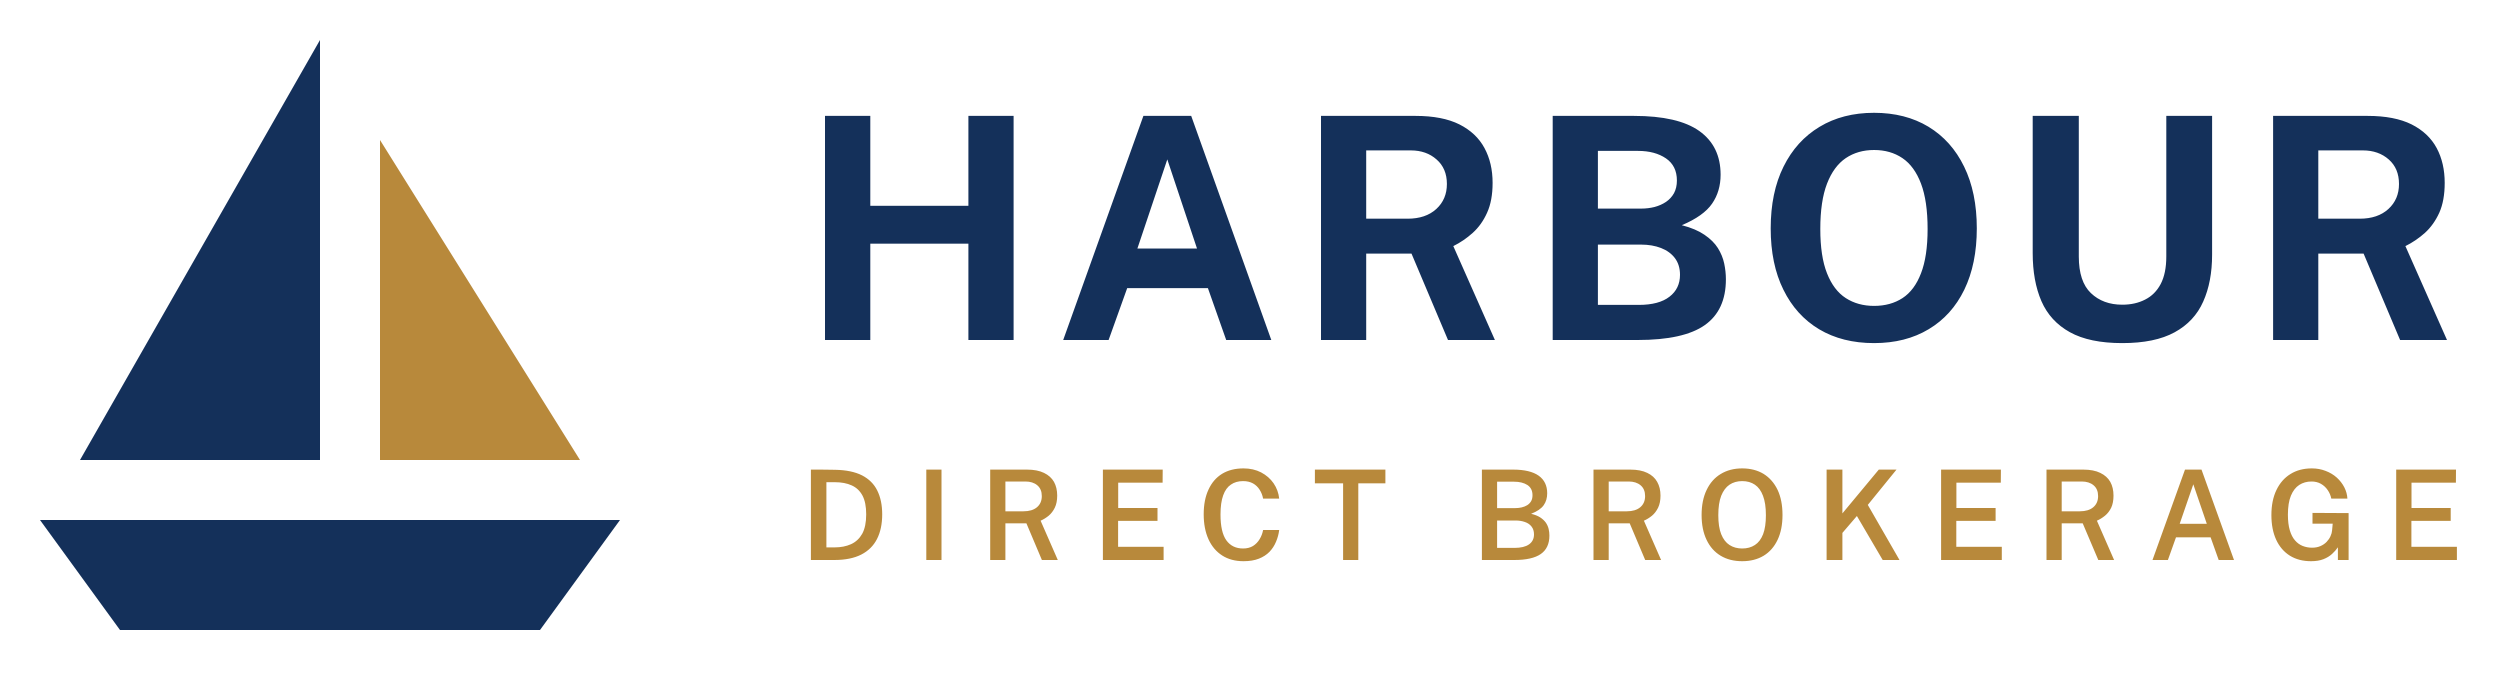
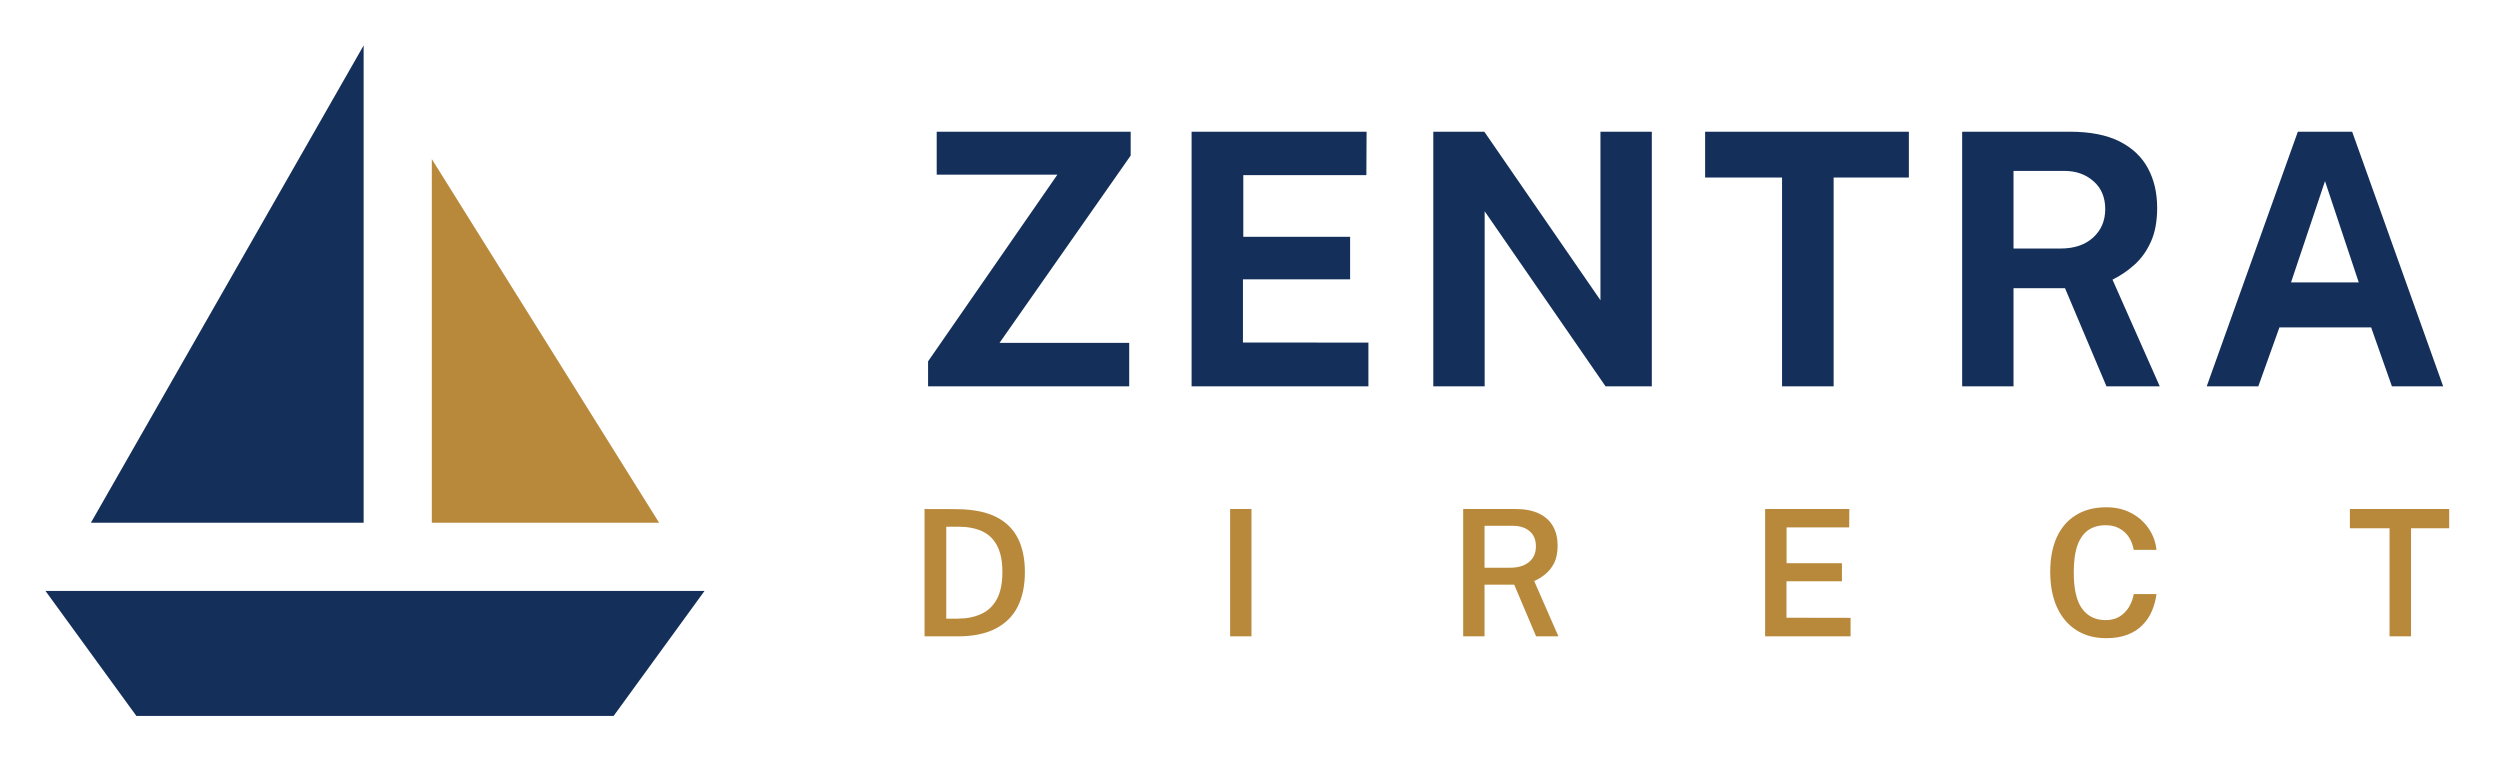
- <svg xmlns="http://www.w3.org/2000/svg" viewBox="4 4 250 68" role="img" aria-labelledby="t">
+ <svg xmlns="http://www.w3.org/2000/svg" viewBox="4 4 220 68" role="img" aria-labelledby="t">
  <polygon points="36,8 36,50 12,50" fill="#14305a" />
  <polygon points="42,18 42,50 62,50" fill="#b8893b" />
  <path d="M8 56H66L58 67H16Z" fill="#14305a" />
-   <path d="M86.5 38V15.59H91.03V24.58H100.84V15.59H105.36V38H100.84V28.37H91.03V38ZM110.32 38 118.34 15.59H123.12L131.13 38H126.62L124.79 32.81H116.72L114.86 38ZM117.74 28.85H123.7L120.73 19.94ZM136.1 38V15.59H145.56Q148.24 15.59 149.94 16.44Q151.64 17.3 152.45 18.81Q153.26 20.31 153.26 22.29Q153.26 24.06 152.71 25.27Q152.17 26.48 151.27 27.29Q150.38 28.09 149.33 28.61L153.49 38H148.8L145.15 29.36H140.62V38ZM140.62 25.87H144.76Q146.57 25.87 147.63 24.9Q148.69 23.93 148.69 22.4Q148.69 20.85 147.66 19.95Q146.64 19.04 145.08 19.04H140.62ZM159.27 38V15.59H167.4Q171.8 15.59 173.93 17.1Q176.06 18.62 176.06 21.47Q176.06 23.13 175.21 24.36Q174.36 25.6 172.18 26.52Q173.58 26.88 174.45 27.48Q175.33 28.08 175.79 28.81Q176.25 29.55 176.42 30.35Q176.59 31.15 176.59 31.93Q176.59 35.02 174.48 36.51Q172.37 38 167.77 38ZM163.79 34.49H167.87Q169.9 34.49 170.95 33.67Q172 32.86 172 31.48Q172 30.49 171.49 29.81Q170.98 29.14 170.1 28.8Q169.22 28.46 168.11 28.46H163.79ZM163.79 24.86H168.11Q168.81 24.86 169.45 24.7Q170.09 24.53 170.6 24.19Q171.1 23.85 171.4 23.32Q171.69 22.78 171.69 22.05Q171.69 20.59 170.6 19.84Q169.5 19.09 167.81 19.09H163.79ZM191.41 38.31Q188.24 38.31 185.92 36.93Q183.6 35.54 182.34 32.97Q181.07 30.41 181.07 26.84Q181.07 23.25 182.35 20.67Q183.63 18.08 185.96 16.68Q188.28 15.28 191.41 15.28Q194.53 15.28 196.84 16.67Q199.15 18.07 200.41 20.66Q201.68 23.25 201.68 26.84Q201.68 30.39 200.43 32.97Q199.18 35.54 196.87 36.92Q194.56 38.31 191.41 38.31ZM191.41 34.59Q193.05 34.59 194.25 33.81Q195.45 33.03 196.1 31.33Q196.76 29.64 196.76 26.9Q196.76 24.1 196.1 22.36Q195.44 20.62 194.24 19.81Q193.04 19 191.41 19Q189.79 19 188.58 19.81Q187.37 20.63 186.7 22.37Q186.03 24.11 186.03 26.9Q186.03 29.64 186.7 31.33Q187.37 33.03 188.58 33.81Q189.79 34.59 191.41 34.59ZM216.23 38.31Q212.95 38.31 210.99 37.22Q209.02 36.13 208.14 34.11Q207.27 32.1 207.27 29.31V15.59H211.88V29.65Q211.88 32.16 213.09 33.31Q214.3 34.47 216.23 34.47Q217.52 34.47 218.51 33.96Q219.51 33.46 220.07 32.4Q220.63 31.33 220.63 29.65V15.59H225.21V29.46Q225.21 32.18 224.32 34.16Q223.44 36.15 221.46 37.23Q219.49 38.31 216.23 38.31ZM231.31 38V15.59H240.77Q243.45 15.59 245.16 16.44Q246.86 17.3 247.67 18.81Q248.47 20.31 248.47 22.29Q248.47 24.06 247.93 25.27Q247.38 26.48 246.49 27.29Q245.59 28.09 244.54 28.61L248.7 38H244.01L240.36 29.36H235.83V38ZM235.83 25.87H239.97Q241.78 25.87 242.84 24.9Q243.9 23.93 243.9 22.4Q243.9 20.85 242.88 19.95Q241.85 19.04 240.29 19.04H235.83Z" fill="#14305a" />
-   <path d="M85.09 60V50.96Q85.15 50.96 85.42 50.96Q85.7 50.97 86.08 50.96Q86.45 50.96 86.84 50.97Q87.23 50.97 87.52 50.98Q89.17 51.01 90.21 51.54Q91.25 52.08 91.73 53.06Q92.22 54.05 92.22 55.43Q92.22 56.88 91.7 57.9Q91.18 58.92 90.12 59.46Q89.06 60 87.43 60ZM86.64 58.74H87.46Q88.39 58.74 89.1 58.42Q89.81 58.1 90.22 57.38Q90.62 56.65 90.62 55.44Q90.62 54.26 90.25 53.56Q89.87 52.85 89.17 52.54Q88.47 52.22 87.49 52.22H86.64ZM96.63 60V50.96H98.15V60ZM103.02 60V50.96H106.69Q107.73 50.96 108.4 51.29Q109.07 51.61 109.4 52.19Q109.72 52.77 109.72 53.56Q109.72 54.28 109.48 54.77Q109.24 55.26 108.87 55.57Q108.49 55.88 108.06 56.07L109.78 60H108.19L106.64 56.33H104.54V60ZM104.54 55.13H106.35Q107.21 55.13 107.69 54.73Q108.18 54.32 108.18 53.61Q108.18 52.91 107.73 52.53Q107.28 52.15 106.54 52.15H104.54ZM114.29 60V50.96H120.27L120.26 52.27H115.82V54.8H119.75V56.09H115.81V58.68L120.36 58.68V60ZM128.35 60.12Q127.11 60.12 126.22 59.55Q125.33 58.98 124.85 57.93Q124.37 56.87 124.37 55.43Q124.37 53.98 124.85 52.96Q125.32 51.93 126.21 51.38Q127.1 50.84 128.35 50.84Q129.34 50.84 130.11 51.24Q130.89 51.65 131.36 52.33Q131.83 53.02 131.92 53.86H130.31Q130.22 53.37 129.96 52.97Q129.71 52.57 129.3 52.34Q128.88 52.11 128.31 52.11Q127.59 52.11 127.09 52.46Q126.58 52.8 126.32 53.53Q126.05 54.27 126.05 55.45Q126.05 57.22 126.64 58.04Q127.23 58.85 128.31 58.85Q128.88 58.85 129.3 58.6Q129.71 58.34 129.96 57.92Q130.22 57.5 130.31 57H131.92Q131.84 57.62 131.6 58.18Q131.37 58.74 130.95 59.18Q130.52 59.62 129.88 59.87Q129.24 60.12 128.35 60.12ZM138.31 60V52.33H135.49V50.96H142.54V52.33H139.83V60ZM152.19 60V50.96H155.3Q157.01 50.96 157.87 51.57Q158.72 52.18 158.72 53.33Q158.72 54.02 158.37 54.52Q158.01 55.03 157.11 55.38Q157.66 55.51 158.02 55.74Q158.37 55.97 158.58 56.26Q158.78 56.55 158.86 56.88Q158.94 57.21 158.94 57.56Q158.94 58.8 158.08 59.4Q157.22 60 155.42 60ZM153.71 58.79H155.44Q156.4 58.79 156.9 58.44Q157.4 58.09 157.4 57.44Q157.4 56.96 157.15 56.65Q156.91 56.34 156.49 56.2Q156.07 56.05 155.55 56.05H153.71ZM153.71 54.81H155.55Q155.87 54.81 156.17 54.74Q156.47 54.67 156.72 54.52Q156.96 54.37 157.11 54.12Q157.25 53.88 157.25 53.52Q157.25 52.84 156.74 52.5Q156.22 52.17 155.41 52.17H153.71ZM163.35 60V50.96H167.02Q168.06 50.96 168.73 51.29Q169.4 51.61 169.72 52.19Q170.05 52.77 170.05 53.56Q170.05 54.28 169.81 54.77Q169.57 55.26 169.2 55.57Q168.82 55.88 168.39 56.07L170.11 60H168.52L166.97 56.33H164.87V60ZM164.87 55.13H166.68Q167.54 55.13 168.02 54.73Q168.51 54.32 168.51 53.61Q168.51 52.91 168.06 52.53Q167.61 52.15 166.87 52.15H164.87ZM178.22 60.12Q176.97 60.12 176.06 59.57Q175.15 59.02 174.66 57.99Q174.16 56.95 174.16 55.5Q174.16 54.04 174.66 53Q175.16 51.95 176.07 51.4Q176.99 50.84 178.22 50.84Q179.45 50.84 180.36 51.39Q181.26 51.95 181.76 52.99Q182.25 54.03 182.25 55.5Q182.25 56.95 181.76 57.98Q181.27 59.02 180.37 59.57Q179.46 60.12 178.22 60.12ZM178.22 58.85Q178.96 58.85 179.49 58.5Q180.02 58.16 180.31 57.42Q180.59 56.69 180.59 55.52Q180.59 54.33 180.3 53.58Q180.02 52.83 179.49 52.47Q178.96 52.11 178.22 52.11Q177.49 52.11 176.95 52.47Q176.42 52.83 176.12 53.58Q175.83 54.33 175.83 55.52Q175.83 56.69 176.12 57.42Q176.42 58.16 176.95 58.5Q177.49 58.85 178.22 58.85ZM186.66 60V50.96H188.24V55.34L191.88 50.96H193.65L190.78 54.49L193.95 60H192.27L189.69 55.6L188.24 57.29V60ZM198.11 60V50.96H204.09L204.08 52.27H199.64V54.8H203.56V56.09H199.63V58.68L204.18 58.68V60ZM208.65 60V50.96H212.32Q213.36 50.96 214.03 51.29Q214.7 51.61 215.03 52.19Q215.35 52.77 215.35 53.56Q215.35 54.28 215.12 54.77Q214.88 55.26 214.5 55.57Q214.12 55.88 213.69 56.07L215.41 60H213.83L212.27 56.33H210.17V60ZM210.17 55.13H211.98Q212.84 55.13 213.32 54.73Q213.81 54.32 213.81 53.61Q213.81 52.91 213.36 52.53Q212.91 52.15 212.17 52.15H210.17ZM219.25 60 222.5 50.96H224.15L227.4 60H225.87L225.06 57.73H221.6L220.79 60ZM221.97 56.38H224.68L223.33 52.43ZM235.1 60.12Q233.88 60.12 232.99 59.57Q232.1 59.01 231.62 57.98Q231.14 56.94 231.14 55.51Q231.14 54.05 231.64 53.01Q232.14 51.96 233.05 51.4Q233.95 50.84 235.18 50.84Q235.93 50.84 236.56 51.09Q237.2 51.33 237.68 51.76Q238.15 52.19 238.43 52.73Q238.71 53.28 238.74 53.86H237.13Q237.04 53.4 236.77 53.01Q236.51 52.62 236.09 52.38Q235.68 52.15 235.15 52.15Q234.46 52.15 233.93 52.49Q233.4 52.83 233.09 53.57Q232.79 54.3 232.79 55.47Q232.79 56.39 232.98 57.03Q233.17 57.67 233.51 58.05Q233.84 58.43 234.28 58.6Q234.72 58.77 235.2 58.77Q235.68 58.77 236.04 58.61Q236.41 58.45 236.66 58.19Q236.91 57.93 237.05 57.62Q237.19 57.32 237.21 57.03L237.27 56.37H235.25V55.29L238.86 55.31V60H237.79V58.73Q237.55 59.08 237.2 59.4Q236.85 59.72 236.34 59.92Q235.83 60.12 235.1 60.12ZM243.62 60V50.96H249.6L249.59 52.27H245.15V54.8H249.07V56.09H245.14V58.68L249.69 58.68V60Z" fill="#b8893b" />
+   <path d="M85.67 38V35.8L97.05 19.37H86.43V15.59H103.5V17.69L91.96 34.17H103.37V38ZM108.86 38V15.59H124.26L124.24 19.41H113.41V24.84H122.81V28.58H113.38V34.14L124.42 34.15V38ZM130.13 38V15.59H134.62L144.84 30.42V15.59H149.36V38H145.29L134.65 22.59V38ZM160.82 38V19.62H154.05V15.59H171.98V19.62H165.36V38ZM176.67 38V15.59H186.13Q188.81 15.59 190.51 16.44Q192.21 17.3 193.02 18.81Q193.83 20.31 193.83 22.29Q193.83 24.06 193.28 25.27Q192.74 26.48 191.84 27.29Q190.95 28.09 189.9 28.61L194.06 38H189.37L185.72 29.36H181.19V38ZM181.19 25.87H185.33Q187.14 25.87 188.2 24.9Q189.26 23.93 189.26 22.4Q189.26 20.85 188.23 19.95Q187.21 19.04 185.65 19.04H181.19ZM198.19 38 206.21 15.59H210.99L219 38H214.49L212.66 32.81H204.59L202.73 38ZM205.61 28.85H211.57L208.6 19.94Z" fill="#14305a" />
+   <path d="M85.36 60V48.79Q85.43 48.79 85.77 48.8Q86.1 48.8 86.57 48.8Q87.04 48.79 87.53 48.8Q88.01 48.8 88.37 48.81Q90.42 48.85 91.7 49.51Q92.98 50.17 93.59 51.4Q94.19 52.62 94.19 54.34Q94.19 56.13 93.55 57.4Q92.91 58.66 91.59 59.33Q90.28 60 88.26 60ZM87.27 58.44H88.29Q89.44 58.44 90.32 58.04Q91.21 57.65 91.71 56.75Q92.21 55.84 92.21 54.34Q92.21 52.89 91.74 52.01Q91.28 51.14 90.41 50.74Q89.54 50.35 88.33 50.35H87.27ZM112.25 60V48.79H114.13V60ZM132.76 60V48.79H137.31Q138.6 48.79 139.43 49.19Q140.26 49.59 140.67 50.32Q141.07 51.04 141.07 52.01Q141.07 52.91 140.78 53.52Q140.48 54.12 140.01 54.51Q139.54 54.9 139.01 55.13L141.14 60H139.18L137.25 55.45H134.64V60ZM134.64 53.96H136.88Q137.95 53.96 138.55 53.46Q139.16 52.96 139.16 52.08Q139.16 51.21 138.6 50.74Q138.04 50.27 137.12 50.27H134.64ZM159.33 60V48.79H166.74L166.73 50.41H161.22V53.56H166.09V55.15H161.21V58.36L166.85 58.37V60ZM189.35 60.16Q187.81 60.16 186.7 59.44Q185.6 58.73 185.01 57.43Q184.42 56.12 184.42 54.33Q184.42 52.54 185 51.27Q185.59 49.99 186.7 49.32Q187.8 48.64 189.35 48.64Q190.58 48.64 191.53 49.14Q192.49 49.64 193.07 50.49Q193.66 51.34 193.77 52.39H191.77Q191.66 51.77 191.35 51.28Q191.03 50.79 190.52 50.51Q190.01 50.22 189.3 50.22Q188.41 50.22 187.78 50.64Q187.15 51.07 186.82 51.98Q186.49 52.89 186.49 54.35Q186.49 56.56 187.22 57.56Q187.96 58.57 189.3 58.57Q190.01 58.57 190.52 58.26Q191.03 57.94 191.35 57.42Q191.66 56.9 191.77 56.28H193.77Q193.67 57.04 193.38 57.74Q193.09 58.44 192.56 58.98Q192.04 59.53 191.25 59.84Q190.45 60.16 189.35 60.16ZM214.28 60V50.49H210.79V48.79H219.53V50.49H216.17V60Z" fill="#b8893b" />
</svg>
